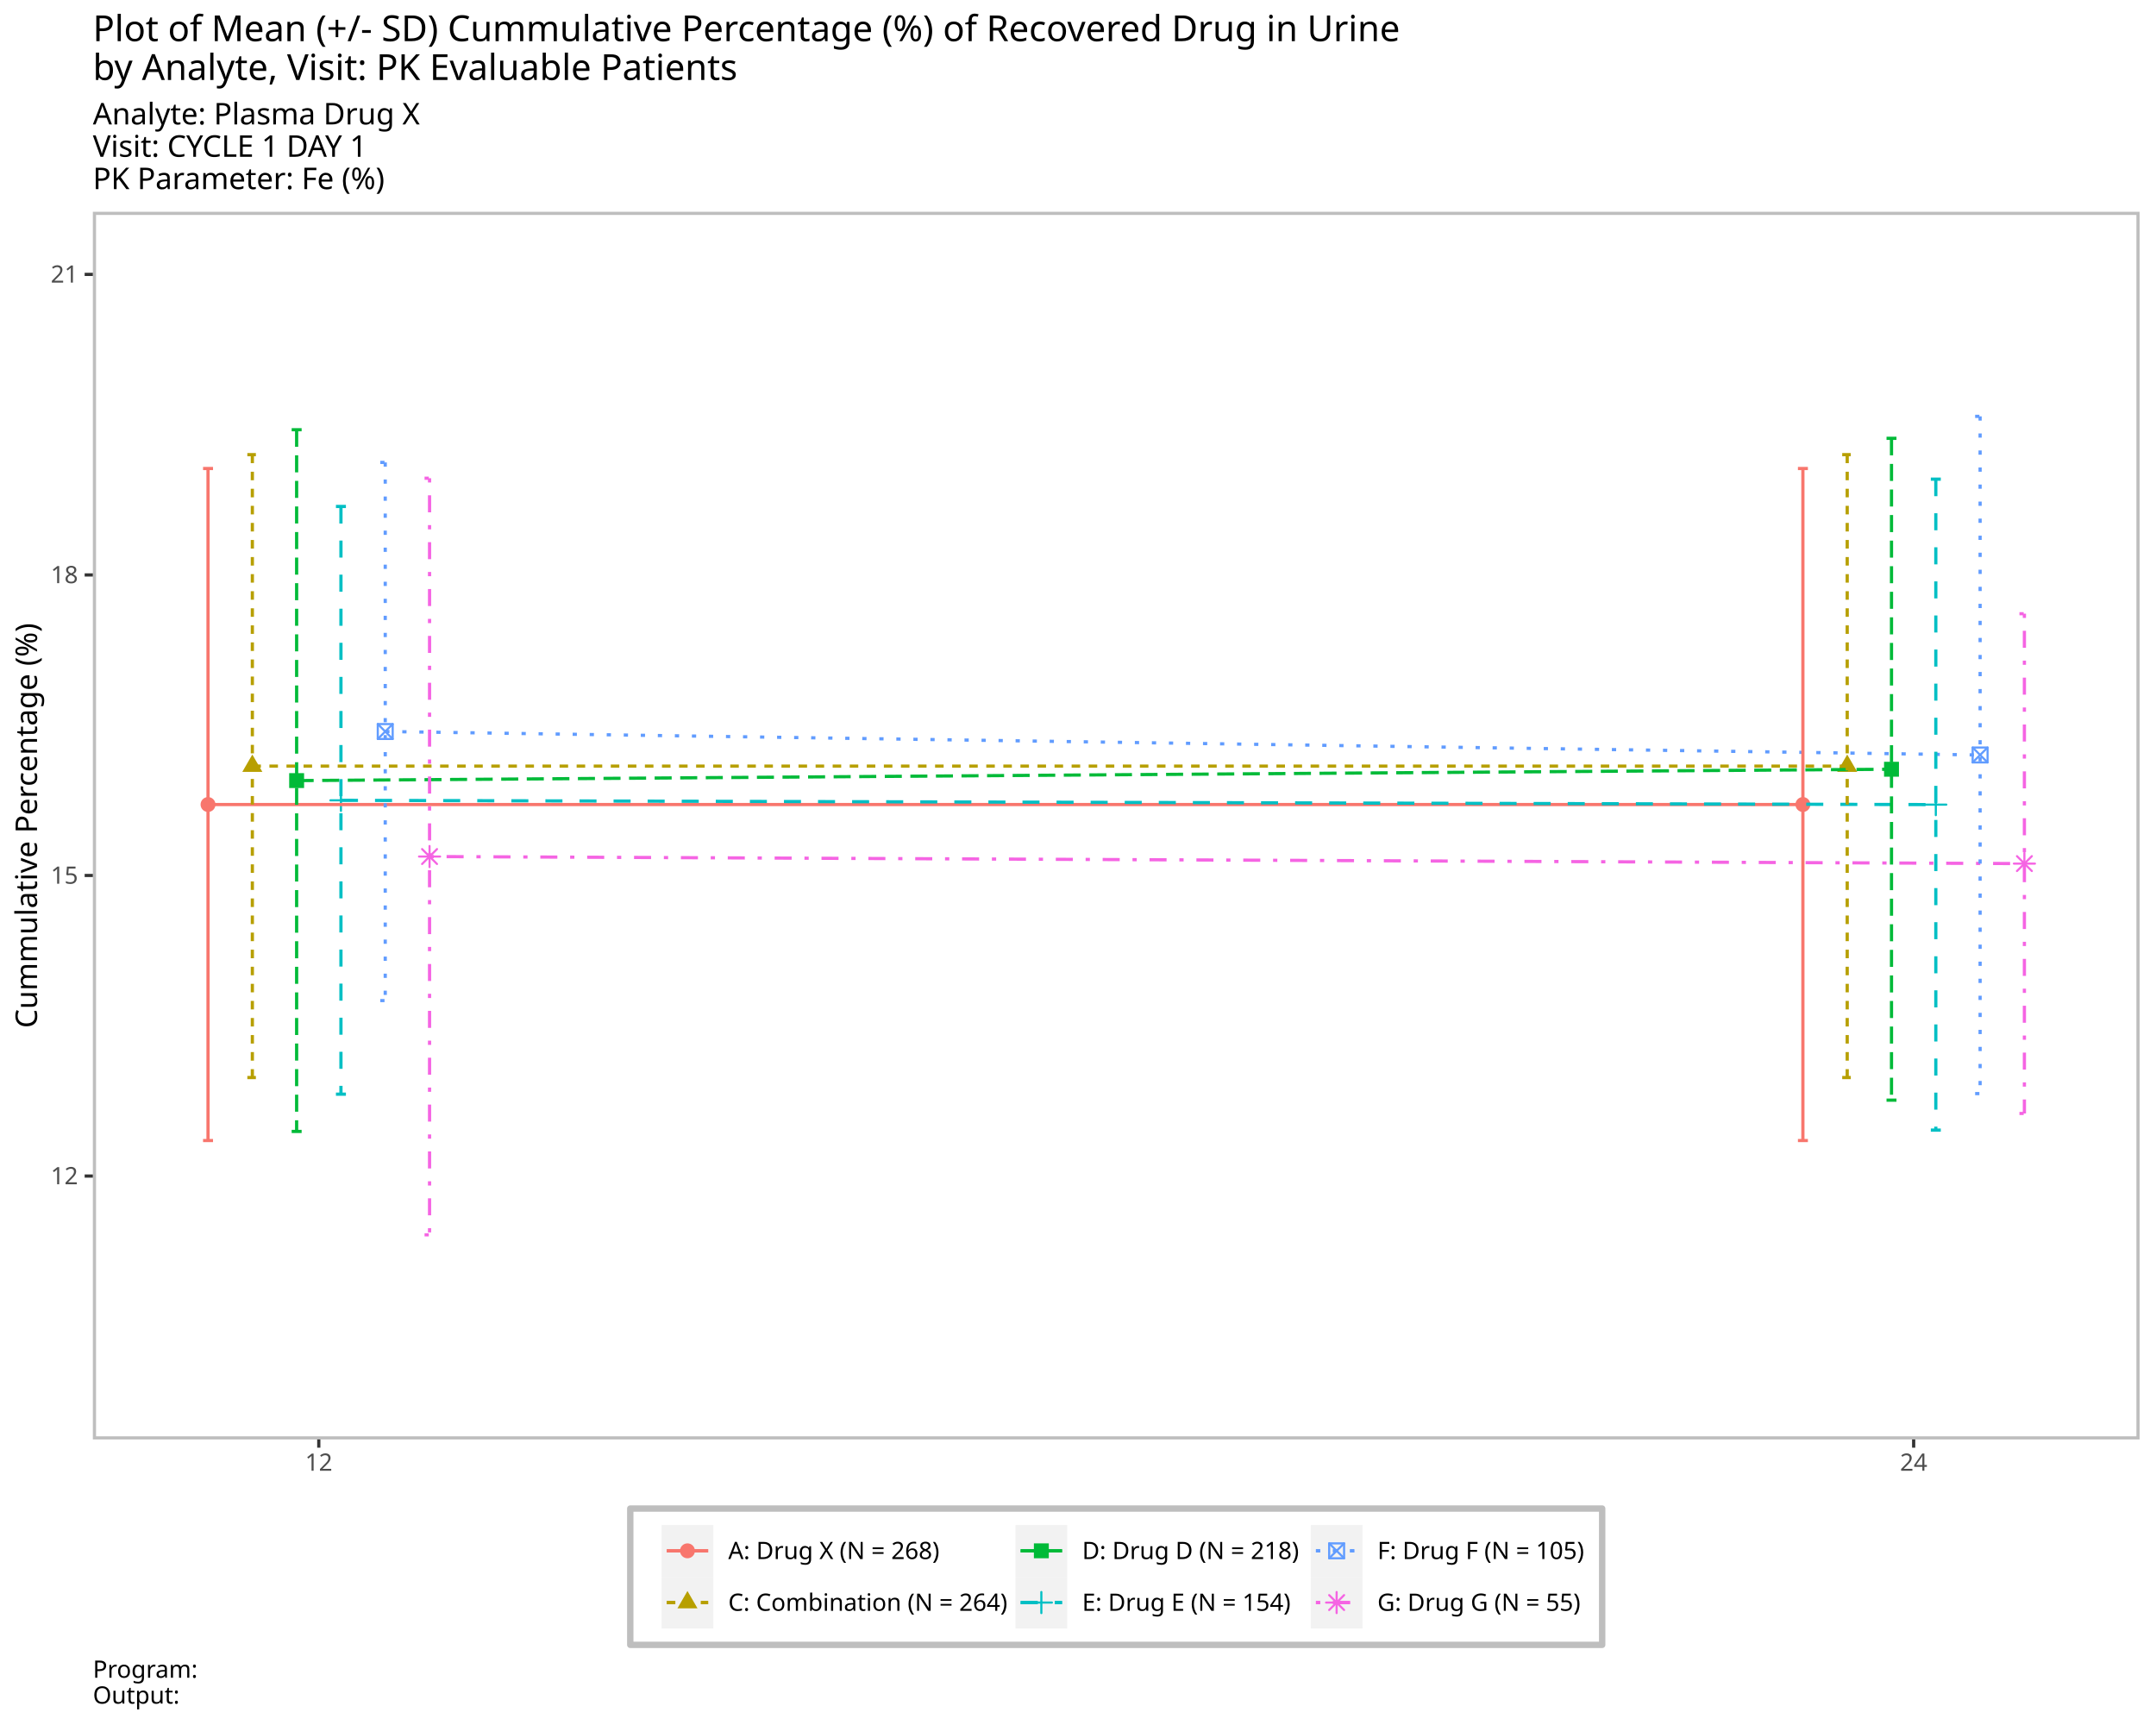
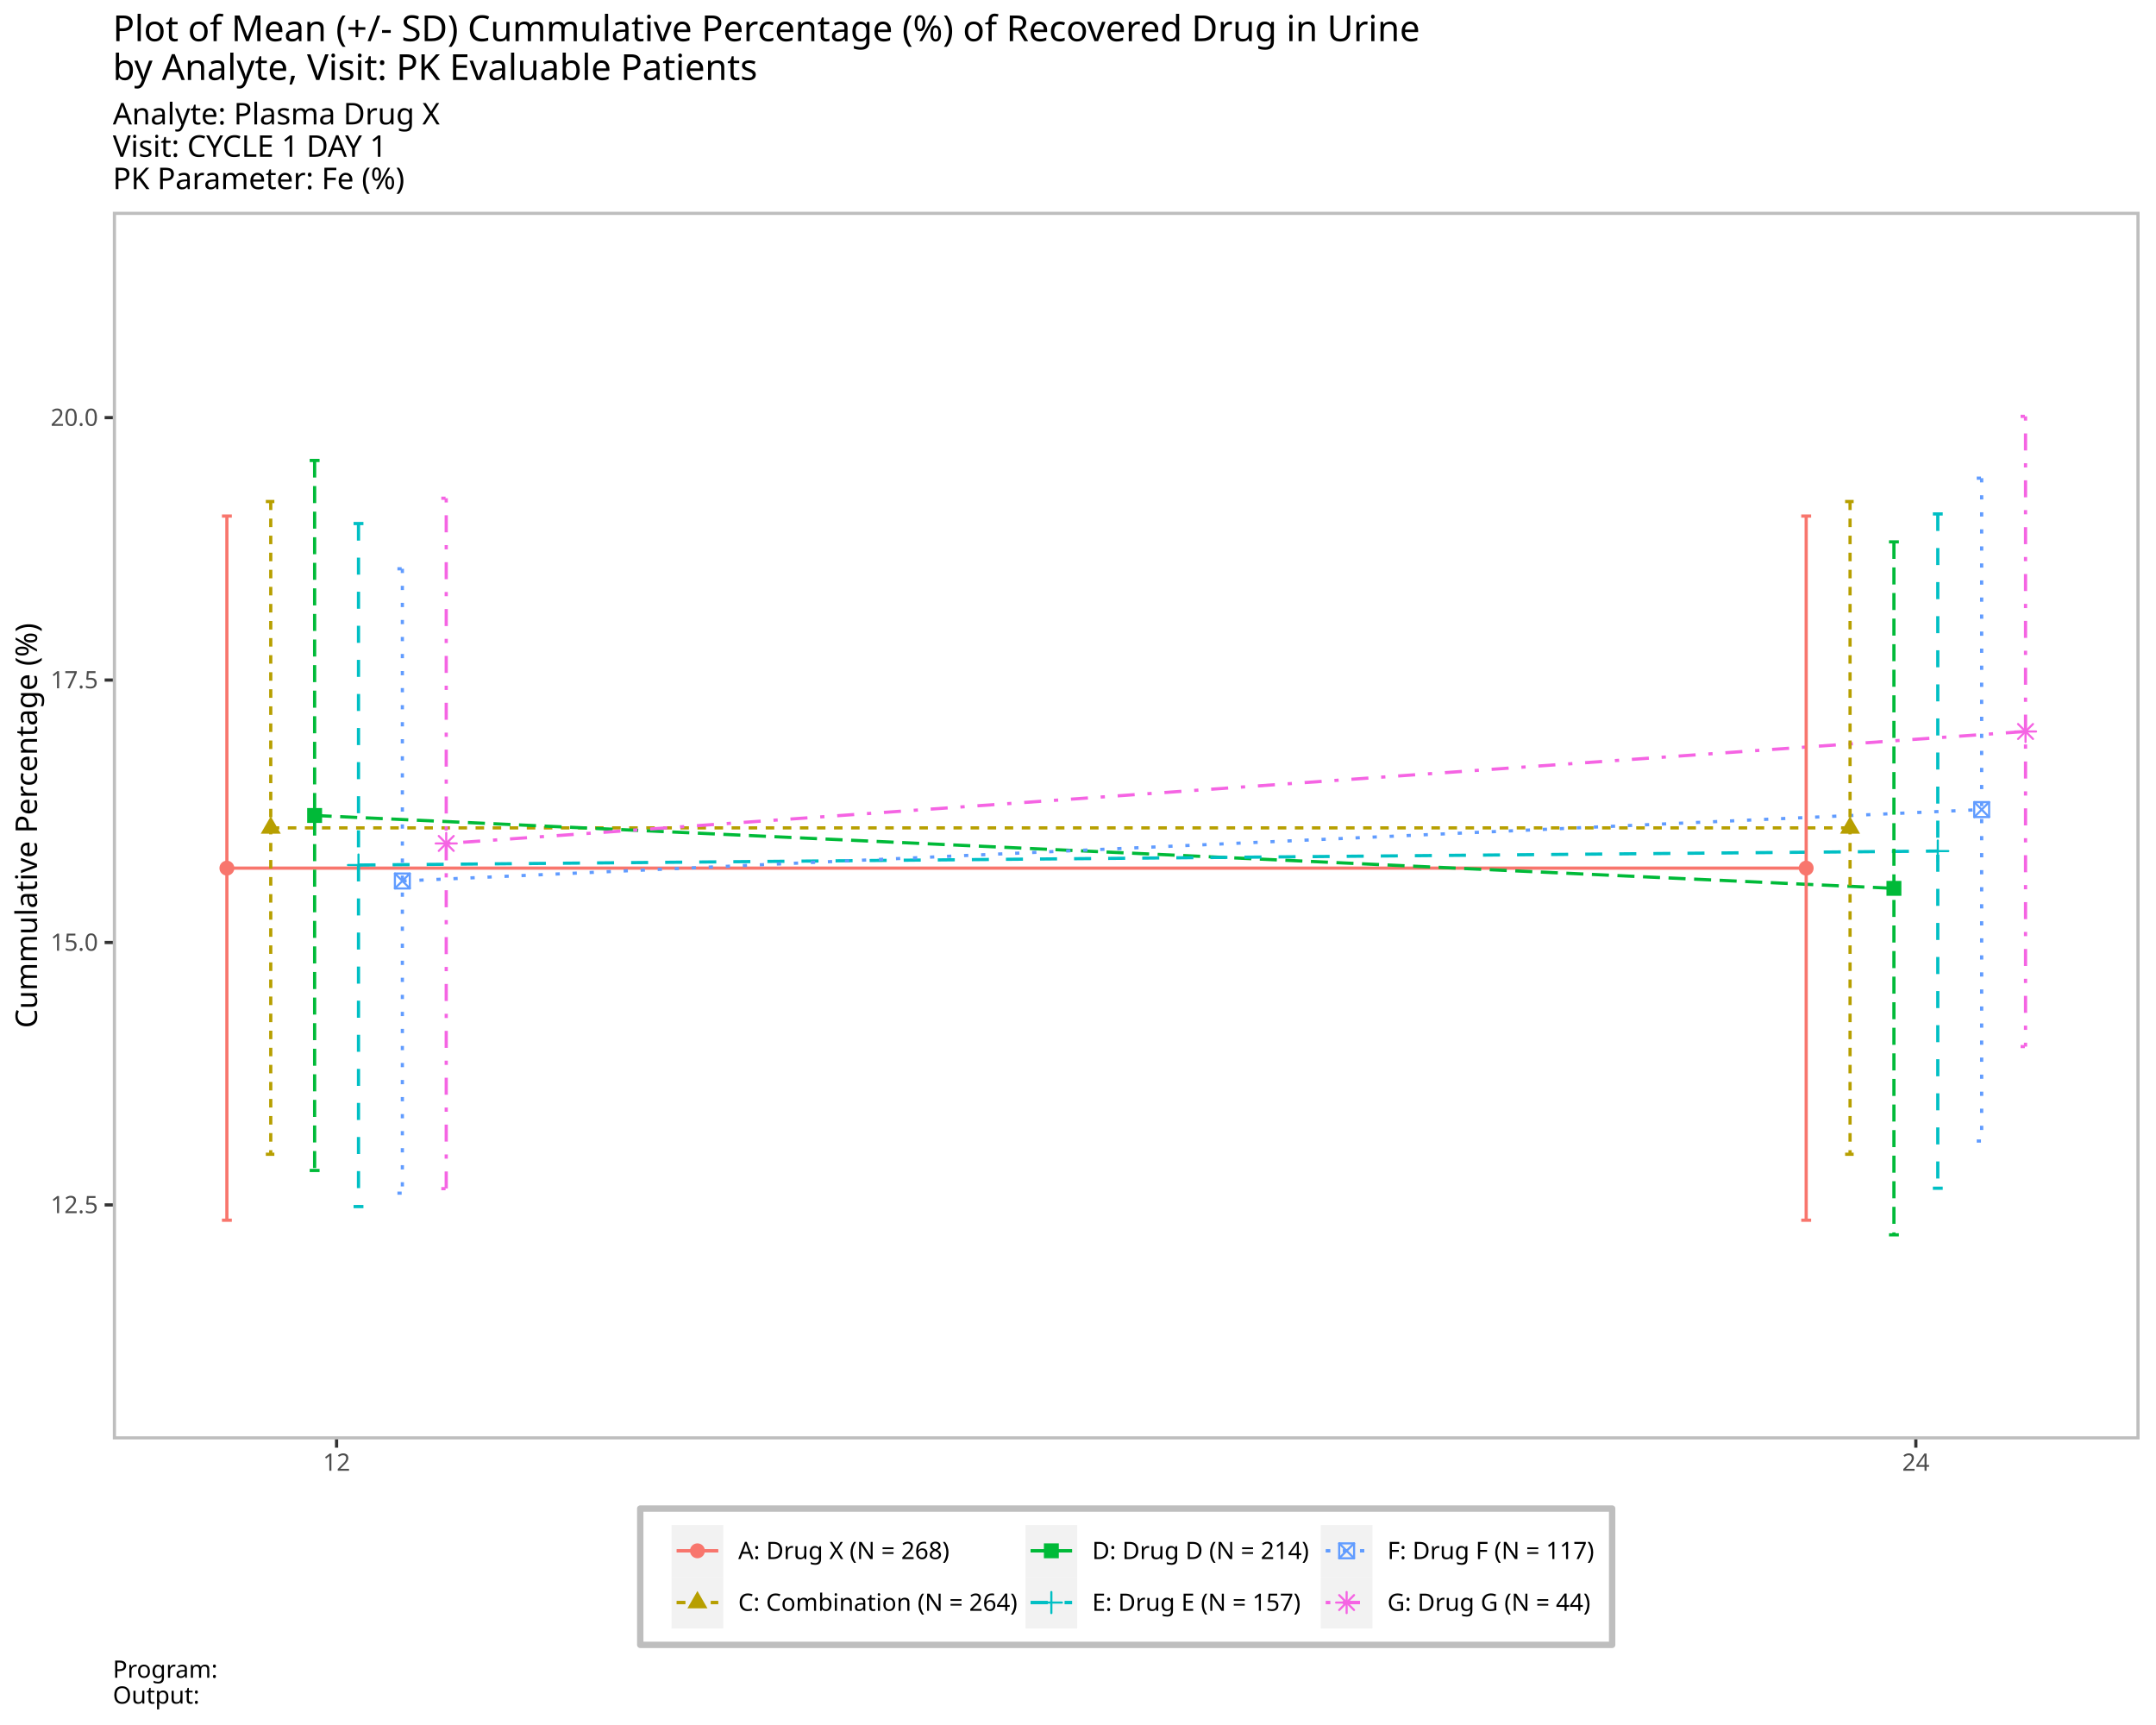
<svg xmlns="http://www.w3.org/2000/svg" class="svglite" data-engine-version="2.0" width="720.00pt" height="576.00pt" viewBox="0 0 720.00 576.00">
  <defs>
    <style type="text/css">
    .svglite line, .svglite polyline, .svglite polygon, .svglite path, .svglite rect, .svglite circle {
      fill: none;
      stroke: #000000;
      stroke-linecap: round;
      stroke-linejoin: round;
      stroke-miterlimit: 10.00;
    }
  </style>
  </defs>
  <rect width="100%" height="100%" style="stroke: none; fill: #FFFFFF;" />
  <defs>
    <clipPath id="cpMC4wMHw3MjAuMDB8MC4wMHw1NzYuMDA=">
      <rect x="0.00" y="0.00" width="720.00" height="576.00" />
    </clipPath>
  </defs>
  <g clip-path="url(#cpMC4wMHw3MjAuMDB8MC4wMHw1NzYuMDA=)">
    <rect x="0.00" y="0.00" width="720.00" height="576.00" style="stroke-width: 1.07; stroke: #FFFFFF; fill: #FFFFFF;" />
  </g>
  <defs>
-     <clipPath id="cpMzEuMDF8NzE0LjUyfDcwLjcxfDQ4MC42Ng==">
-       <rect x="31.01" y="70.71" width="683.51" height="409.95" />
+     <clipPath id="cpMzcuNjh8NzE0LjUyfDcwLjcxfDQ4MC42Ng==">
+       <rect x="37.68" y="70.71" width="676.84" height="409.95" />
    </clipPath>
  </defs>
-   <g clip-path="url(#cpMzEuMDF8NzE0LjUyfDcwLjcxfDQ4MC42Ng==)">
-     <circle cx="69.47" cy="268.64" r="2.49" style="stroke-width: 0.71; stroke: none; fill: #F8766D;" />
-     <circle cx="602.08" cy="268.64" r="2.49" style="stroke-width: 0.71; stroke: none; fill: #F8766D;" />
-     <polygon points="84.27,251.94 87.62,257.74 80.92,257.74 " style="stroke-width: 0.71; stroke: none; fill: #B79F00;" />
-     <polygon points="616.88,251.94 620.23,257.74 613.52,257.74 " style="stroke-width: 0.71; stroke: none; fill: #B79F00;" />
-     <polygon points="96.57,263.13 101.55,263.13 101.55,258.16 96.57,258.16 " style="stroke-width: 0.71; stroke: none; fill: #00BA38;" />
-     <polygon points="629.18,259.35 634.16,259.35 634.16,254.37 629.18,254.37 " style="stroke-width: 0.71; stroke: none; fill: #00BA38;" />
-     <line x1="110.34" y1="267.24" x2="117.38" y2="267.24" style="stroke-width: 0.71; stroke: #00BFC4;" />
-     <line x1="113.86" y1="270.75" x2="113.86" y2="263.72" style="stroke-width: 0.71; stroke: #00BFC4;" />
-     <line x1="642.95" y1="268.67" x2="649.98" y2="268.67" style="stroke-width: 0.71; stroke: #00BFC4;" />
-     <line x1="646.47" y1="272.19" x2="646.47" y2="265.15" style="stroke-width: 0.71; stroke: #00BFC4;" />
-     <rect x="126.16" y="241.77" width="4.98" height="4.98" style="stroke-width: 0.71; stroke: #619CFF;" />
-     <line x1="126.16" y1="246.75" x2="131.14" y2="241.77" style="stroke-width: 0.71; stroke: #619CFF;" />
-     <line x1="126.16" y1="241.77" x2="131.14" y2="246.75" style="stroke-width: 0.71; stroke: #619CFF;" />
-     <rect x="658.77" y="249.61" width="4.98" height="4.98" style="stroke-width: 0.71; stroke: #619CFF;" />
-     <line x1="658.77" y1="254.58" x2="663.75" y2="249.61" style="stroke-width: 0.71; stroke: #619CFF;" />
-     <line x1="658.77" y1="249.61" x2="663.75" y2="254.58" style="stroke-width: 0.71; stroke: #619CFF;" />
-     <line x1="140.96" y1="288.50" x2="145.94" y2="283.52" style="stroke-width: 0.71; stroke: #F564E3;" />
-     <line x1="140.96" y1="283.52" x2="145.94" y2="288.50" style="stroke-width: 0.71; stroke: #F564E3;" />
-     <line x1="139.93" y1="286.01" x2="146.97" y2="286.01" style="stroke-width: 0.71; stroke: #F564E3;" />
-     <line x1="143.45" y1="289.53" x2="143.45" y2="282.49" style="stroke-width: 0.71; stroke: #F564E3;" />
-     <line x1="673.57" y1="290.85" x2="678.54" y2="285.88" style="stroke-width: 0.71; stroke: #F564E3;" />
-     <line x1="673.57" y1="285.88" x2="678.54" y2="290.85" style="stroke-width: 0.71; stroke: #F564E3;" />
-     <line x1="672.54" y1="288.37" x2="679.57" y2="288.37" style="stroke-width: 0.71; stroke: #F564E3;" />
-     <line x1="676.05" y1="291.89" x2="676.05" y2="284.85" style="stroke-width: 0.71; stroke: #F564E3;" />
-     <polyline points="69.47,268.64 602.08,268.64 " style="stroke-width: 1.07; stroke: #F8766D; stroke-linecap: butt;" />
-     <polyline points="84.27,255.81 616.88,255.81 " style="stroke-width: 1.07; stroke: #B79F00; stroke-dasharray: 2.85,2.85; stroke-linecap: butt;" />
-     <polyline points="99.06,260.65 631.67,256.86 " style="stroke-width: 1.07; stroke: #00BA38; stroke-dasharray: 5.69,2.85; stroke-linecap: butt;" />
-     <polyline points="113.86,267.24 646.47,268.67 " style="stroke-width: 1.07; stroke: #00BFC4; stroke-dasharray: 5.69,5.69; stroke-linecap: butt;" />
-     <polyline points="128.65,244.26 661.26,252.10 " style="stroke-width: 1.07; stroke: #619CFF; stroke-dasharray: 1.42,4.27; stroke-linecap: butt;" />
-     <polyline points="143.45,286.01 676.05,288.37 " style="stroke-width: 1.07; stroke: #F564E3; stroke-dasharray: 1.42,4.27,5.69,4.27; stroke-linecap: butt;" />
-     <polyline points="67.81,156.44 71.14,156.44 " style="stroke-width: 1.07; stroke: #F8766D; stroke-linecap: butt;" />
-     <polyline points="69.47,156.44 69.47,380.84 " style="stroke-width: 1.07; stroke: #F8766D; stroke-linecap: butt;" />
-     <polyline points="67.81,380.84 71.14,380.84 " style="stroke-width: 1.07; stroke: #F8766D; stroke-linecap: butt;" />
-     <polyline points="600.42,156.44 603.75,156.44 " style="stroke-width: 1.07; stroke: #F8766D; stroke-linecap: butt;" />
-     <polyline points="602.08,156.44 602.08,380.84 " style="stroke-width: 1.07; stroke: #F8766D; stroke-linecap: butt;" />
-     <polyline points="600.42,380.84 603.75,380.84 " style="stroke-width: 1.07; stroke: #F8766D; stroke-linecap: butt;" />
-     <polyline points="82.60,151.81 85.93,151.81 " style="stroke-width: 1.07; stroke: #B79F00; stroke-dasharray: 2.85,2.85; stroke-linecap: butt;" />
-     <polyline points="84.27,151.81 84.27,359.81 " style="stroke-width: 1.07; stroke: #B79F00; stroke-dasharray: 2.85,2.85; stroke-linecap: butt;" />
-     <polyline points="82.60,359.81 85.93,359.81 " style="stroke-width: 1.07; stroke: #B79F00; stroke-dasharray: 2.85,2.85; stroke-linecap: butt;" />
-     <polyline points="615.21,151.81 618.54,151.81 " style="stroke-width: 1.07; stroke: #B79F00; stroke-dasharray: 2.85,2.85; stroke-linecap: butt;" />
-     <polyline points="616.88,151.81 616.88,359.81 " style="stroke-width: 1.07; stroke: #B79F00; stroke-dasharray: 2.85,2.85; stroke-linecap: butt;" />
-     <polyline points="615.21,359.81 618.54,359.81 " style="stroke-width: 1.07; stroke: #B79F00; stroke-dasharray: 2.85,2.85; stroke-linecap: butt;" />
-     <polyline points="97.40,143.49 100.73,143.49 " style="stroke-width: 1.07; stroke: #00BA38; stroke-dasharray: 5.69,2.85; stroke-linecap: butt;" />
-     <polyline points="99.06,143.49 99.06,377.80 " style="stroke-width: 1.07; stroke: #00BA38; stroke-dasharray: 5.69,2.85; stroke-linecap: butt;" />
-     <polyline points="97.40,377.80 100.73,377.80 " style="stroke-width: 1.07; stroke: #00BA38; stroke-dasharray: 5.69,2.85; stroke-linecap: butt;" />
-     <polyline points="630.01,146.36 633.33,146.36 " style="stroke-width: 1.07; stroke: #00BA38; stroke-dasharray: 5.69,2.85; stroke-linecap: butt;" />
-     <polyline points="631.67,146.36 631.67,367.36 " style="stroke-width: 1.07; stroke: #00BA38; stroke-dasharray: 5.69,2.85; stroke-linecap: butt;" />
-     <polyline points="630.01,367.36 633.33,367.36 " style="stroke-width: 1.07; stroke: #00BA38; stroke-dasharray: 5.69,2.85; stroke-linecap: butt;" />
-     <polyline points="112.19,169.12 115.52,169.12 " style="stroke-width: 1.07; stroke: #00BFC4; stroke-dasharray: 5.69,5.69; stroke-linecap: butt;" />
-     <polyline points="113.86,169.12 113.86,365.35 " style="stroke-width: 1.07; stroke: #00BFC4; stroke-dasharray: 5.69,5.69; stroke-linecap: butt;" />
-     <polyline points="112.19,365.35 115.52,365.35 " style="stroke-width: 1.07; stroke: #00BFC4; stroke-dasharray: 5.69,5.69; stroke-linecap: butt;" />
-     <polyline points="644.80,159.99 648.13,159.99 " style="stroke-width: 1.07; stroke: #00BFC4; stroke-dasharray: 5.69,5.69; stroke-linecap: butt;" />
-     <polyline points="646.47,159.99 646.47,377.35 " style="stroke-width: 1.07; stroke: #00BFC4; stroke-dasharray: 5.69,5.69; stroke-linecap: butt;" />
-     <polyline points="644.80,377.35 648.13,377.35 " style="stroke-width: 1.07; stroke: #00BFC4; stroke-dasharray: 5.69,5.69; stroke-linecap: butt;" />
-     <polyline points="126.99,154.41 130.32,154.41 " style="stroke-width: 1.07; stroke: #619CFF; stroke-dasharray: 1.42,4.27; stroke-linecap: butt;" />
-     <polyline points="128.65,154.41 128.65,334.11 " style="stroke-width: 1.07; stroke: #619CFF; stroke-dasharray: 1.42,4.27; stroke-linecap: butt;" />
-     <polyline points="126.99,334.11 130.32,334.11 " style="stroke-width: 1.07; stroke: #619CFF; stroke-dasharray: 1.42,4.27; stroke-linecap: butt;" />
-     <polyline points="659.60,139.03 662.92,139.03 " style="stroke-width: 1.07; stroke: #619CFF; stroke-dasharray: 1.42,4.27; stroke-linecap: butt;" />
-     <polyline points="661.26,139.03 661.26,365.16 " style="stroke-width: 1.07; stroke: #619CFF; stroke-dasharray: 1.42,4.27; stroke-linecap: butt;" />
-     <polyline points="659.60,365.16 662.92,365.16 " style="stroke-width: 1.07; stroke: #619CFF; stroke-dasharray: 1.42,4.27; stroke-linecap: butt;" />
-     <polyline points="141.78,159.69 145.11,159.69 " style="stroke-width: 1.07; stroke: #F564E3; stroke-dasharray: 1.42,4.27,5.69,4.27; stroke-linecap: butt;" />
-     <polyline points="143.45,159.69 143.45,412.33 " style="stroke-width: 1.07; stroke: #F564E3; stroke-dasharray: 1.42,4.27,5.69,4.27; stroke-linecap: butt;" />
-     <polyline points="141.78,412.33 145.11,412.33 " style="stroke-width: 1.07; stroke: #F564E3; stroke-dasharray: 1.42,4.27,5.69,4.27; stroke-linecap: butt;" />
-     <polyline points="674.39,204.93 677.72,204.93 " style="stroke-width: 1.07; stroke: #F564E3; stroke-dasharray: 1.42,4.27,5.69,4.27; stroke-linecap: butt;" />
-     <polyline points="676.05,204.93 676.05,371.80 " style="stroke-width: 1.07; stroke: #F564E3; stroke-dasharray: 1.42,4.27,5.69,4.27; stroke-linecap: butt;" />
-     <polyline points="674.39,371.80 677.72,371.80 " style="stroke-width: 1.07; stroke: #F564E3; stroke-dasharray: 1.42,4.27,5.69,4.27; stroke-linecap: butt;" />
-     <rect x="31.01" y="70.71" width="683.51" height="409.95" style="stroke-width: 2.13; stroke: #BEBEBE;" />
+   <g clip-path="url(#cpMzcuNjh8NzE0LjUyfDcwLjcxfDQ4MC42Ng==)">
+     <circle cx="75.77" cy="289.88" r="2.49" style="stroke-width: 0.71; stroke: none; fill: #F8766D;" />
+     <circle cx="603.18" cy="289.88" r="2.49" style="stroke-width: 0.71; stroke: none; fill: #F8766D;" />
+     <polygon points="90.42,272.57 93.77,278.38 87.07,278.38 " style="stroke-width: 0.71; stroke: none; fill: #B79F00;" />
+     <polygon points="617.83,272.57 621.18,278.38 614.48,278.38 " style="stroke-width: 0.71; stroke: none; fill: #B79F00;" />
+     <polygon points="102.58,274.79 107.56,274.79 107.56,269.81 102.58,269.81 " style="stroke-width: 0.71; stroke: none; fill: #00BA38;" />
+     <polygon points="629.99,299.12 634.97,299.12 634.97,294.14 629.99,294.14 " style="stroke-width: 0.71; stroke: none; fill: #00BA38;" />
+     <line x1="116.20" y1="288.85" x2="123.24" y2="288.85" style="stroke-width: 0.71; stroke: #00BFC4;" />
+     <line x1="119.72" y1="292.37" x2="119.72" y2="285.33" style="stroke-width: 0.71; stroke: #00BFC4;" />
+     <line x1="643.61" y1="284.18" x2="650.65" y2="284.18" style="stroke-width: 0.71; stroke: #00BFC4;" />
+     <line x1="647.13" y1="287.70" x2="647.13" y2="280.67" style="stroke-width: 0.71; stroke: #00BFC4;" />
+     <rect x="131.88" y="291.68" width="4.98" height="4.98" style="stroke-width: 0.71; stroke: #619CFF;" />
+     <line x1="131.88" y1="296.65" x2="136.86" y2="291.68" style="stroke-width: 0.71; stroke: #619CFF;" />
+     <line x1="131.88" y1="291.68" x2="136.86" y2="296.65" style="stroke-width: 0.71; stroke: #619CFF;" />
+     <rect x="659.29" y="267.84" width="4.98" height="4.98" style="stroke-width: 0.71; stroke: #619CFF;" />
+     <line x1="659.29" y1="272.82" x2="664.27" y2="267.84" style="stroke-width: 0.71; stroke: #619CFF;" />
+     <line x1="659.29" y1="267.84" x2="664.27" y2="272.82" style="stroke-width: 0.71; stroke: #619CFF;" />
+     <line x1="146.53" y1="284.12" x2="151.51" y2="279.15" style="stroke-width: 0.71; stroke: #F564E3;" />
+     <line x1="146.53" y1="279.15" x2="151.51" y2="284.12" style="stroke-width: 0.71; stroke: #F564E3;" />
+     <line x1="145.50" y1="281.64" x2="152.54" y2="281.64" style="stroke-width: 0.71; stroke: #F564E3;" />
+     <line x1="149.02" y1="285.16" x2="149.02" y2="278.12" style="stroke-width: 0.71; stroke: #F564E3;" />
+     <line x1="673.94" y1="246.74" x2="678.92" y2="241.76" style="stroke-width: 0.71; stroke: #F564E3;" />
+     <line x1="673.94" y1="241.76" x2="678.92" y2="246.74" style="stroke-width: 0.71; stroke: #F564E3;" />
+     <line x1="672.91" y1="244.25" x2="679.95" y2="244.25" style="stroke-width: 0.71; stroke: #F564E3;" />
+     <line x1="676.43" y1="247.77" x2="676.43" y2="240.73" style="stroke-width: 0.71; stroke: #F564E3;" />
+     <polyline points="75.77,289.88 603.18,289.88 " style="stroke-width: 1.07; stroke: #F8766D; stroke-linecap: butt;" />
+     <polyline points="90.42,276.44 617.83,276.44 " style="stroke-width: 1.07; stroke: #B79F00; stroke-dasharray: 2.85,2.85; stroke-linecap: butt;" />
+     <polyline points="105.07,272.30 632.48,296.63 " style="stroke-width: 1.07; stroke: #00BA38; stroke-dasharray: 5.69,2.85; stroke-linecap: butt;" />
+     <polyline points="119.72,288.85 647.13,284.18 " style="stroke-width: 1.07; stroke: #00BFC4; stroke-dasharray: 5.69,5.69; stroke-linecap: butt;" />
+     <polyline points="134.37,294.17 661.78,270.33 " style="stroke-width: 1.07; stroke: #619CFF; stroke-dasharray: 1.42,4.27; stroke-linecap: butt;" />
+     <polyline points="149.02,281.64 676.43,244.25 " style="stroke-width: 1.07; stroke: #F564E3; stroke-dasharray: 1.42,4.27,5.69,4.27; stroke-linecap: butt;" />
+     <polyline points="74.12,172.32 77.42,172.32 " style="stroke-width: 1.07; stroke: #F8766D; stroke-linecap: butt;" />
+     <polyline points="75.77,172.32 75.77,407.45 " style="stroke-width: 1.07; stroke: #F8766D; stroke-linecap: butt;" />
+     <polyline points="74.12,407.45 77.42,407.45 " style="stroke-width: 1.07; stroke: #F8766D; stroke-linecap: butt;" />
+     <polyline points="601.53,172.32 604.83,172.32 " style="stroke-width: 1.07; stroke: #F8766D; stroke-linecap: butt;" />
+     <polyline points="603.18,172.32 603.18,407.45 " style="stroke-width: 1.07; stroke: #F8766D; stroke-linecap: butt;" />
+     <polyline points="601.53,407.45 604.83,407.45 " style="stroke-width: 1.07; stroke: #F8766D; stroke-linecap: butt;" />
+     <polyline points="88.77,167.46 92.07,167.46 " style="stroke-width: 1.07; stroke: #B79F00; stroke-dasharray: 2.85,2.85; stroke-linecap: butt;" />
+     <polyline points="90.42,167.46 90.42,385.42 " style="stroke-width: 1.07; stroke: #B79F00; stroke-dasharray: 2.85,2.85; stroke-linecap: butt;" />
+     <polyline points="88.77,385.42 92.07,385.42 " style="stroke-width: 1.07; stroke: #B79F00; stroke-dasharray: 2.85,2.85; stroke-linecap: butt;" />
+     <polyline points="616.18,167.46 619.48,167.46 " style="stroke-width: 1.07; stroke: #B79F00; stroke-dasharray: 2.85,2.85; stroke-linecap: butt;" />
+     <polyline points="617.83,167.46 617.83,385.42 " style="stroke-width: 1.07; stroke: #B79F00; stroke-dasharray: 2.85,2.85; stroke-linecap: butt;" />
+     <polyline points="616.18,385.42 619.48,385.42 " style="stroke-width: 1.07; stroke: #B79F00; stroke-dasharray: 2.85,2.85; stroke-linecap: butt;" />
+     <polyline points="103.42,153.76 106.72,153.76 " style="stroke-width: 1.07; stroke: #00BA38; stroke-dasharray: 5.69,2.85; stroke-linecap: butt;" />
+     <polyline points="105.07,153.76 105.07,390.83 " style="stroke-width: 1.07; stroke: #00BA38; stroke-dasharray: 5.69,2.85; stroke-linecap: butt;" />
+     <polyline points="103.42,390.83 106.72,390.83 " style="stroke-width: 1.07; stroke: #00BA38; stroke-dasharray: 5.69,2.85; stroke-linecap: butt;" />
+     <polyline points="630.83,180.93 634.13,180.93 " style="stroke-width: 1.07; stroke: #00BA38; stroke-dasharray: 5.69,2.85; stroke-linecap: butt;" />
+     <polyline points="632.48,180.93 632.48,412.33 " style="stroke-width: 1.07; stroke: #00BA38; stroke-dasharray: 5.69,2.85; stroke-linecap: butt;" />
+     <polyline points="630.83,412.33 634.13,412.33 " style="stroke-width: 1.07; stroke: #00BA38; stroke-dasharray: 5.69,2.85; stroke-linecap: butt;" />
+     <polyline points="118.07,174.82 121.37,174.82 " style="stroke-width: 1.07; stroke: #00BFC4; stroke-dasharray: 5.69,5.69; stroke-linecap: butt;" />
+     <polyline points="119.72,174.82 119.72,402.89 " style="stroke-width: 1.07; stroke: #00BFC4; stroke-dasharray: 5.69,5.69; stroke-linecap: butt;" />
+     <polyline points="118.07,402.89 121.37,402.89 " style="stroke-width: 1.07; stroke: #00BFC4; stroke-dasharray: 5.69,5.69; stroke-linecap: butt;" />
+     <polyline points="645.48,171.61 648.78,171.61 " style="stroke-width: 1.07; stroke: #00BFC4; stroke-dasharray: 5.69,5.69; stroke-linecap: butt;" />
+     <polyline points="647.13,171.61 647.13,396.76 " style="stroke-width: 1.07; stroke: #00BFC4; stroke-dasharray: 5.69,5.69; stroke-linecap: butt;" />
+     <polyline points="645.48,396.76 648.78,396.76 " style="stroke-width: 1.07; stroke: #00BFC4; stroke-dasharray: 5.69,5.69; stroke-linecap: butt;" />
+     <polyline points="132.72,189.92 136.02,189.92 " style="stroke-width: 1.07; stroke: #619CFF; stroke-dasharray: 1.42,4.27; stroke-linecap: butt;" />
+     <polyline points="134.37,189.92 134.37,398.41 " style="stroke-width: 1.07; stroke: #619CFF; stroke-dasharray: 1.42,4.27; stroke-linecap: butt;" />
+     <polyline points="132.72,398.41 136.02,398.41 " style="stroke-width: 1.07; stroke: #619CFF; stroke-dasharray: 1.42,4.27; stroke-linecap: butt;" />
+     <polyline points="660.13,159.67 663.43,159.67 " style="stroke-width: 1.07; stroke: #619CFF; stroke-dasharray: 1.42,4.27; stroke-linecap: butt;" />
+     <polyline points="661.78,159.67 661.78,381.00 " style="stroke-width: 1.07; stroke: #619CFF; stroke-dasharray: 1.42,4.27; stroke-linecap: butt;" />
+     <polyline points="660.13,381.00 663.43,381.00 " style="stroke-width: 1.07; stroke: #619CFF; stroke-dasharray: 1.42,4.27; stroke-linecap: butt;" />
+     <polyline points="147.37,166.37 150.67,166.37 " style="stroke-width: 1.07; stroke: #F564E3; stroke-dasharray: 1.42,4.27,5.69,4.27; stroke-linecap: butt;" />
+     <polyline points="149.02,166.37 149.02,396.90 " style="stroke-width: 1.07; stroke: #F564E3; stroke-dasharray: 1.42,4.27,5.69,4.27; stroke-linecap: butt;" />
+     <polyline points="147.37,396.90 150.67,396.90 " style="stroke-width: 1.07; stroke: #F564E3; stroke-dasharray: 1.42,4.27,5.69,4.27; stroke-linecap: butt;" />
+     <polyline points="674.78,139.03 678.08,139.03 " style="stroke-width: 1.07; stroke: #F564E3; stroke-dasharray: 1.42,4.27,5.69,4.27; stroke-linecap: butt;" />
+     <polyline points="676.43,139.03 676.43,349.47 " style="stroke-width: 1.07; stroke: #F564E3; stroke-dasharray: 1.42,4.27,5.69,4.27; stroke-linecap: butt;" />
+     <polyline points="674.78,349.47 678.08,349.47 " style="stroke-width: 1.07; stroke: #F564E3; stroke-dasharray: 1.42,4.27,5.69,4.27; stroke-linecap: butt;" />
+     <rect x="37.68" y="70.71" width="676.84" height="409.95" style="stroke-width: 2.13; stroke: #BEBEBE;" />
  </g>
  <g clip-path="url(#cpMC4wMHw3MjAuMDB8MC4wMHw1NzYuMDA=)">
-     <text x="26.08" y="395.44" text-anchor="end" style="font-size: 8.00px; fill: #4D4D4D; font-family: sans;" textLength="8.90px" lengthAdjust="spacingAndGlyphs">12</text>
-     <text x="26.08" y="295.09" text-anchor="end" style="font-size: 8.00px; fill: #4D4D4D; font-family: sans;" textLength="8.90px" lengthAdjust="spacingAndGlyphs">15</text>
-     <text x="26.08" y="194.73" text-anchor="end" style="font-size: 8.00px; fill: #4D4D4D; font-family: sans;" textLength="8.90px" lengthAdjust="spacingAndGlyphs">18</text>
-     <text x="26.08" y="94.37" text-anchor="end" style="font-size: 8.00px; fill: #4D4D4D; font-family: sans;" textLength="8.90px" lengthAdjust="spacingAndGlyphs">21</text>
-     <polyline points="28.27,392.69 31.01,392.69 " style="stroke-width: 1.07; stroke: #333333; stroke-linecap: butt;" />
-     <polyline points="28.27,292.33 31.01,292.33 " style="stroke-width: 1.07; stroke: #333333; stroke-linecap: butt;" />
-     <polyline points="28.27,191.98 31.01,191.98 " style="stroke-width: 1.07; stroke: #333333; stroke-linecap: butt;" />
-     <polyline points="28.27,91.62 31.01,91.62 " style="stroke-width: 1.07; stroke: #333333; stroke-linecap: butt;" />
-     <polyline points="106.46,483.40 106.46,480.66 " style="stroke-width: 1.07; stroke: #333333; stroke-linecap: butt;" />
-     <polyline points="639.07,483.40 639.07,480.66 " style="stroke-width: 1.07; stroke: #333333; stroke-linecap: butt;" />
-     <text x="106.46" y="491.10" text-anchor="middle" style="font-size: 8.00px; fill: #4D4D4D; font-family: sans;" textLength="8.90px" lengthAdjust="spacingAndGlyphs">12</text>
-     <text x="639.07" y="491.10" text-anchor="middle" style="font-size: 8.00px; fill: #4D4D4D; font-family: sans;" textLength="8.90px" lengthAdjust="spacingAndGlyphs">24</text>
+     <text x="32.75" y="405.09" text-anchor="end" style="font-size: 8.00px; fill: #4D4D4D; font-family: sans;" textLength="15.57px" lengthAdjust="spacingAndGlyphs">12.5</text>
+     <text x="32.75" y="317.46" text-anchor="end" style="font-size: 8.00px; fill: #4D4D4D; font-family: sans;" textLength="15.57px" lengthAdjust="spacingAndGlyphs">15.0</text>
+     <text x="32.75" y="229.83" text-anchor="end" style="font-size: 8.00px; fill: #4D4D4D; font-family: sans;" textLength="15.57px" lengthAdjust="spacingAndGlyphs">17.5</text>
+     <text x="32.75" y="142.20" text-anchor="end" style="font-size: 8.00px; fill: #4D4D4D; font-family: sans;" textLength="15.57px" lengthAdjust="spacingAndGlyphs">20.0</text>
+     <polyline points="34.94,402.34 37.68,402.34 " style="stroke-width: 1.07; stroke: #333333; stroke-linecap: butt;" />
+     <polyline points="34.94,314.71 37.68,314.71 " style="stroke-width: 1.07; stroke: #333333; stroke-linecap: butt;" />
+     <polyline points="34.94,227.08 37.68,227.08 " style="stroke-width: 1.07; stroke: #333333; stroke-linecap: butt;" />
+     <polyline points="34.94,139.45 37.68,139.45 " style="stroke-width: 1.07; stroke: #333333; stroke-linecap: butt;" />
+     <polyline points="112.40,483.40 112.40,480.66 " style="stroke-width: 1.07; stroke: #333333; stroke-linecap: butt;" />
+     <polyline points="639.80,483.40 639.80,480.66 " style="stroke-width: 1.07; stroke: #333333; stroke-linecap: butt;" />
+     <text x="112.40" y="491.10" text-anchor="middle" style="font-size: 8.00px; fill: #4D4D4D; font-family: sans;" textLength="8.90px" lengthAdjust="spacingAndGlyphs">12</text>
+     <text x="639.80" y="491.10" text-anchor="middle" style="font-size: 8.00px; fill: #4D4D4D; font-family: sans;" textLength="8.90px" lengthAdjust="spacingAndGlyphs">24</text>
    <text transform="translate(12.36,275.68) rotate(-90)" text-anchor="middle" style="font-size: 10.00px; font-family: sans;" textLength="130.63px" lengthAdjust="spacingAndGlyphs">Cummulative Percentage (%)</text>
-     <rect x="210.48" y="503.72" width="324.57" height="45.52" style="stroke-width: 2.13; stroke: #BEBEBE;" />
-     <rect x="220.94" y="509.20" width="17.28" height="17.28" style="stroke-width: 1.07; stroke: none; fill: #F2F2F2;" />
-     <circle cx="229.58" cy="517.84" r="2.49" style="stroke-width: 0.71; stroke: none; fill: #F8766D;" />
-     <line x1="222.67" y1="517.84" x2="236.49" y2="517.84" style="stroke-width: 1.07; stroke: #F8766D; stroke-linecap: butt;" />
-     <line x1="222.67" y1="517.84" x2="236.49" y2="517.84" style="stroke-width: 1.07; stroke: #F8766D; stroke-linecap: butt;" />
-     <rect x="220.94" y="526.48" width="17.28" height="17.28" style="stroke-width: 1.07; stroke: none; fill: #F2F2F2;" />
-     <polygon points="229.58,531.25 232.93,537.05 226.23,537.05 " style="stroke-width: 0.71; stroke: none; fill: #B79F00;" />
-     <line x1="222.67" y1="535.12" x2="236.49" y2="535.12" style="stroke-width: 1.07; stroke: #B79F00; stroke-dasharray: 2.85,2.85; stroke-linecap: butt;" />
-     <line x1="222.67" y1="535.12" x2="236.49" y2="535.12" style="stroke-width: 1.07; stroke: #B79F00; stroke-dasharray: 2.85,2.85; stroke-linecap: butt;" />
-     <rect x="339.12" y="509.20" width="17.28" height="17.28" style="stroke-width: 1.07; stroke: none; fill: #F2F2F2;" />
-     <polygon points="345.27,520.32 350.25,520.32 350.25,515.35 345.27,515.35 " style="stroke-width: 0.71; stroke: none; fill: #00BA38;" />
-     <line x1="340.85" y1="517.84" x2="354.67" y2="517.84" style="stroke-width: 1.07; stroke: #00BA38; stroke-dasharray: 5.69,2.85; stroke-linecap: butt;" />
-     <line x1="340.85" y1="517.84" x2="354.67" y2="517.84" style="stroke-width: 1.07; stroke: #00BA38; stroke-dasharray: 5.69,2.85; stroke-linecap: butt;" />
-     <rect x="339.12" y="526.48" width="17.28" height="17.28" style="stroke-width: 1.07; stroke: none; fill: #F2F2F2;" />
-     <line x1="344.24" y1="535.12" x2="351.28" y2="535.12" style="stroke-width: 0.71; stroke: #00BFC4;" />
-     <line x1="347.76" y1="538.63" x2="347.76" y2="531.60" style="stroke-width: 0.71; stroke: #00BFC4;" />
-     <line x1="340.85" y1="535.12" x2="354.67" y2="535.12" style="stroke-width: 1.07; stroke: #00BFC4; stroke-dasharray: 5.69,5.69; stroke-linecap: butt;" />
-     <line x1="340.85" y1="535.12" x2="354.67" y2="535.12" style="stroke-width: 1.07; stroke: #00BFC4; stroke-dasharray: 5.69,5.69; stroke-linecap: butt;" />
-     <rect x="437.73" y="509.20" width="17.28" height="17.28" style="stroke-width: 1.07; stroke: none; fill: #F2F2F2;" />
-     <rect x="443.88" y="515.35" width="4.98" height="4.98" style="stroke-width: 0.71; stroke: #619CFF;" />
-     <line x1="443.88" y1="520.32" x2="448.86" y2="515.35" style="stroke-width: 0.71; stroke: #619CFF;" />
-     <line x1="443.88" y1="515.35" x2="448.86" y2="520.32" style="stroke-width: 0.71; stroke: #619CFF;" />
-     <line x1="439.46" y1="517.84" x2="453.28" y2="517.84" style="stroke-width: 1.07; stroke: #619CFF; stroke-dasharray: 1.42,4.27; stroke-linecap: butt;" />
-     <line x1="439.46" y1="517.84" x2="453.28" y2="517.84" style="stroke-width: 1.07; stroke: #619CFF; stroke-dasharray: 1.42,4.27; stroke-linecap: butt;" />
-     <rect x="437.73" y="526.48" width="17.28" height="17.28" style="stroke-width: 1.07; stroke: none; fill: #F2F2F2;" />
-     <line x1="443.88" y1="537.60" x2="448.86" y2="532.63" style="stroke-width: 0.71; stroke: #F564E3;" />
-     <line x1="443.88" y1="532.63" x2="448.86" y2="537.60" style="stroke-width: 0.71; stroke: #F564E3;" />
-     <line x1="442.85" y1="535.12" x2="449.89" y2="535.12" style="stroke-width: 0.71; stroke: #F564E3;" />
-     <line x1="446.37" y1="538.63" x2="446.37" y2="531.60" style="stroke-width: 0.71; stroke: #F564E3;" />
-     <line x1="439.46" y1="535.12" x2="453.28" y2="535.12" style="stroke-width: 1.07; stroke: #F564E3; stroke-dasharray: 1.42,4.27,5.69,4.27; stroke-linecap: butt;" />
-     <line x1="439.46" y1="535.12" x2="453.28" y2="535.12" style="stroke-width: 1.07; stroke: #F564E3; stroke-dasharray: 1.42,4.27,5.69,4.27; stroke-linecap: butt;" />
-     <text x="243.20" y="520.59" style="font-size: 8.00px; font-family: sans;" textLength="70.48px" lengthAdjust="spacingAndGlyphs">A: Drug X (N = 268)</text>
-     <text x="243.20" y="537.87" style="font-size: 8.00px; font-family: sans;" textLength="90.94px" lengthAdjust="spacingAndGlyphs">C: Combination (N = 264)</text>
-     <text x="361.38" y="520.59" style="font-size: 8.00px; font-family: sans;" textLength="71.37px" lengthAdjust="spacingAndGlyphs">D: Drug D (N = 218)</text>
-     <text x="361.38" y="537.87" style="font-size: 8.00px; font-family: sans;" textLength="70.48px" lengthAdjust="spacingAndGlyphs">E: Drug E (N = 154)</text>
-     <text x="459.99" y="520.59" style="font-size: 8.00px; font-family: sans;" textLength="69.58px" lengthAdjust="spacingAndGlyphs">F: Drug F (N = 105)</text>
-     <text x="459.99" y="537.87" style="font-size: 8.00px; font-family: sans;" textLength="67.81px" lengthAdjust="spacingAndGlyphs">G: Drug G (N = 55)</text>
-     <text x="31.01" y="41.55" style="font-size: 10.00px; font-family: sans;" textLength="108.95px" lengthAdjust="spacingAndGlyphs">Analyte: Plasma Drug X </text>
-     <text x="31.01" y="52.35" style="font-size: 10.00px; font-family: sans;" textLength="100.61px" lengthAdjust="spacingAndGlyphs">Visit: CYCLE 1 DAY 1 </text>
-     <text x="31.01" y="63.15" style="font-size: 10.00px; font-family: sans;" textLength="98.37px" lengthAdjust="spacingAndGlyphs">PK Parameter: Fe (%)</text>
-     <text x="31.01" y="13.74" style="font-size: 12.00px; font-family: sans;" textLength="425.22px" lengthAdjust="spacingAndGlyphs">Plot of Mean (+/- SD) Cummulative Percentage (%) of Recovered Drug in Urine </text>
-     <text x="31.01" y="26.70" style="font-size: 12.00px; font-family: sans;" textLength="210.81px" lengthAdjust="spacingAndGlyphs">by Analyte, Visit: PK Evaluable Patients</text>
-     <text x="31.01" y="560.22" style="font-size: 8.00px; font-family: sans;" textLength="35.13px" lengthAdjust="spacingAndGlyphs">Program: </text>
-     <text x="31.01" y="568.86" style="font-size: 8.00px; font-family: sans;" textLength="26.24px" lengthAdjust="spacingAndGlyphs">Output:</text>
+     <rect x="213.81" y="503.72" width="324.57" height="45.52" style="stroke-width: 2.13; stroke: #BEBEBE;" />
+     <rect x="224.27" y="509.20" width="17.28" height="17.28" style="stroke-width: 1.07; stroke: none; fill: #F2F2F2;" />
+     <circle cx="232.91" cy="517.84" r="2.49" style="stroke-width: 0.71; stroke: none; fill: #F8766D;" />
+     <line x1="226.00" y1="517.84" x2="239.83" y2="517.84" style="stroke-width: 1.07; stroke: #F8766D; stroke-linecap: butt;" />
+     <line x1="226.00" y1="517.84" x2="239.83" y2="517.84" style="stroke-width: 1.07; stroke: #F8766D; stroke-linecap: butt;" />
+     <rect x="224.27" y="526.48" width="17.28" height="17.28" style="stroke-width: 1.07; stroke: none; fill: #F2F2F2;" />
+     <polygon points="232.91,531.25 236.26,537.05 229.56,537.05 " style="stroke-width: 0.71; stroke: none; fill: #B79F00;" />
+     <line x1="226.00" y1="535.12" x2="239.83" y2="535.12" style="stroke-width: 1.07; stroke: #B79F00; stroke-dasharray: 2.85,2.85; stroke-linecap: butt;" />
+     <line x1="226.00" y1="535.12" x2="239.83" y2="535.12" style="stroke-width: 1.07; stroke: #B79F00; stroke-dasharray: 2.85,2.85; stroke-linecap: butt;" />
+     <rect x="342.46" y="509.20" width="17.28" height="17.28" style="stroke-width: 1.07; stroke: none; fill: #F2F2F2;" />
+     <polygon points="348.61,520.32 353.59,520.32 353.59,515.35 348.61,515.35 " style="stroke-width: 0.71; stroke: none; fill: #00BA38;" />
+     <line x1="344.19" y1="517.84" x2="358.01" y2="517.84" style="stroke-width: 1.07; stroke: #00BA38; stroke-dasharray: 5.69,2.85; stroke-linecap: butt;" />
+     <line x1="344.19" y1="517.84" x2="358.01" y2="517.84" style="stroke-width: 1.07; stroke: #00BA38; stroke-dasharray: 5.69,2.85; stroke-linecap: butt;" />
+     <rect x="342.46" y="526.48" width="17.28" height="17.28" style="stroke-width: 1.07; stroke: none; fill: #F2F2F2;" />
+     <line x1="347.58" y1="535.12" x2="354.62" y2="535.12" style="stroke-width: 0.71; stroke: #00BFC4;" />
+     <line x1="351.10" y1="538.63" x2="351.10" y2="531.60" style="stroke-width: 0.71; stroke: #00BFC4;" />
+     <line x1="344.19" y1="535.12" x2="358.01" y2="535.12" style="stroke-width: 1.07; stroke: #00BFC4; stroke-dasharray: 5.69,5.69; stroke-linecap: butt;" />
+     <line x1="344.19" y1="535.12" x2="358.01" y2="535.12" style="stroke-width: 1.07; stroke: #00BFC4; stroke-dasharray: 5.69,5.69; stroke-linecap: butt;" />
+     <rect x="441.07" y="509.20" width="17.28" height="17.28" style="stroke-width: 1.07; stroke: none; fill: #F2F2F2;" />
+     <rect x="447.22" y="515.35" width="4.98" height="4.98" style="stroke-width: 0.71; stroke: #619CFF;" />
+     <line x1="447.22" y1="520.32" x2="452.19" y2="515.35" style="stroke-width: 0.71; stroke: #619CFF;" />
+     <line x1="447.22" y1="515.35" x2="452.19" y2="520.32" style="stroke-width: 0.71; stroke: #619CFF;" />
+     <line x1="442.79" y1="517.84" x2="456.62" y2="517.84" style="stroke-width: 1.07; stroke: #619CFF; stroke-dasharray: 1.42,4.27; stroke-linecap: butt;" />
+     <line x1="442.79" y1="517.84" x2="456.62" y2="517.84" style="stroke-width: 1.07; stroke: #619CFF; stroke-dasharray: 1.42,4.27; stroke-linecap: butt;" />
+     <rect x="441.07" y="526.48" width="17.28" height="17.28" style="stroke-width: 1.07; stroke: none; fill: #F2F2F2;" />
+     <line x1="447.22" y1="537.60" x2="452.19" y2="532.63" style="stroke-width: 0.71; stroke: #F564E3;" />
+     <line x1="447.22" y1="532.63" x2="452.19" y2="537.60" style="stroke-width: 0.71; stroke: #F564E3;" />
+     <line x1="446.19" y1="535.12" x2="453.23" y2="535.12" style="stroke-width: 0.71; stroke: #F564E3;" />
+     <line x1="449.71" y1="538.63" x2="449.71" y2="531.60" style="stroke-width: 0.71; stroke: #F564E3;" />
+     <line x1="442.79" y1="535.12" x2="456.62" y2="535.12" style="stroke-width: 1.07; stroke: #F564E3; stroke-dasharray: 1.42,4.27,5.69,4.27; stroke-linecap: butt;" />
+     <line x1="442.79" y1="535.12" x2="456.62" y2="535.12" style="stroke-width: 1.07; stroke: #F564E3; stroke-dasharray: 1.42,4.27,5.69,4.27; stroke-linecap: butt;" />
+     <text x="246.53" y="520.59" style="font-size: 8.00px; font-family: sans;" textLength="70.48px" lengthAdjust="spacingAndGlyphs">A: Drug X (N = 268)</text>
+     <text x="246.53" y="537.87" style="font-size: 8.00px; font-family: sans;" textLength="90.94px" lengthAdjust="spacingAndGlyphs">C: Combination (N = 264)</text>
+     <text x="364.72" y="520.59" style="font-size: 8.00px; font-family: sans;" textLength="71.37px" lengthAdjust="spacingAndGlyphs">D: Drug D (N = 214)</text>
+     <text x="364.72" y="537.87" style="font-size: 8.00px; font-family: sans;" textLength="70.48px" lengthAdjust="spacingAndGlyphs">E: Drug E (N = 157)</text>
+     <text x="463.33" y="520.59" style="font-size: 8.00px; font-family: sans;" textLength="69.58px" lengthAdjust="spacingAndGlyphs">F: Drug F (N = 117)</text>
+     <text x="463.33" y="537.87" style="font-size: 8.00px; font-family: sans;" textLength="67.81px" lengthAdjust="spacingAndGlyphs">G: Drug G (N = 44)</text>
+     <text x="37.68" y="41.55" style="font-size: 10.00px; font-family: sans;" textLength="108.95px" lengthAdjust="spacingAndGlyphs">Analyte: Plasma Drug X </text>
+     <text x="37.68" y="52.35" style="font-size: 10.00px; font-family: sans;" textLength="100.61px" lengthAdjust="spacingAndGlyphs">Visit: CYCLE 1 DAY 1 </text>
+     <text x="37.68" y="63.15" style="font-size: 10.00px; font-family: sans;" textLength="98.37px" lengthAdjust="spacingAndGlyphs">PK Parameter: Fe (%)</text>
+     <text x="37.68" y="13.74" style="font-size: 12.00px; font-family: sans;" textLength="425.22px" lengthAdjust="spacingAndGlyphs">Plot of Mean (+/- SD) Cummulative Percentage (%) of Recovered Drug in Urine </text>
+     <text x="37.68" y="26.70" style="font-size: 12.00px; font-family: sans;" textLength="210.81px" lengthAdjust="spacingAndGlyphs">by Analyte, Visit: PK Evaluable Patients</text>
+     <text x="37.68" y="560.22" style="font-size: 8.00px; font-family: sans;" textLength="35.13px" lengthAdjust="spacingAndGlyphs">Program: </text>
+     <text x="37.68" y="568.86" style="font-size: 8.00px; font-family: sans;" textLength="26.24px" lengthAdjust="spacingAndGlyphs">Output:</text>
  </g>
</svg>
